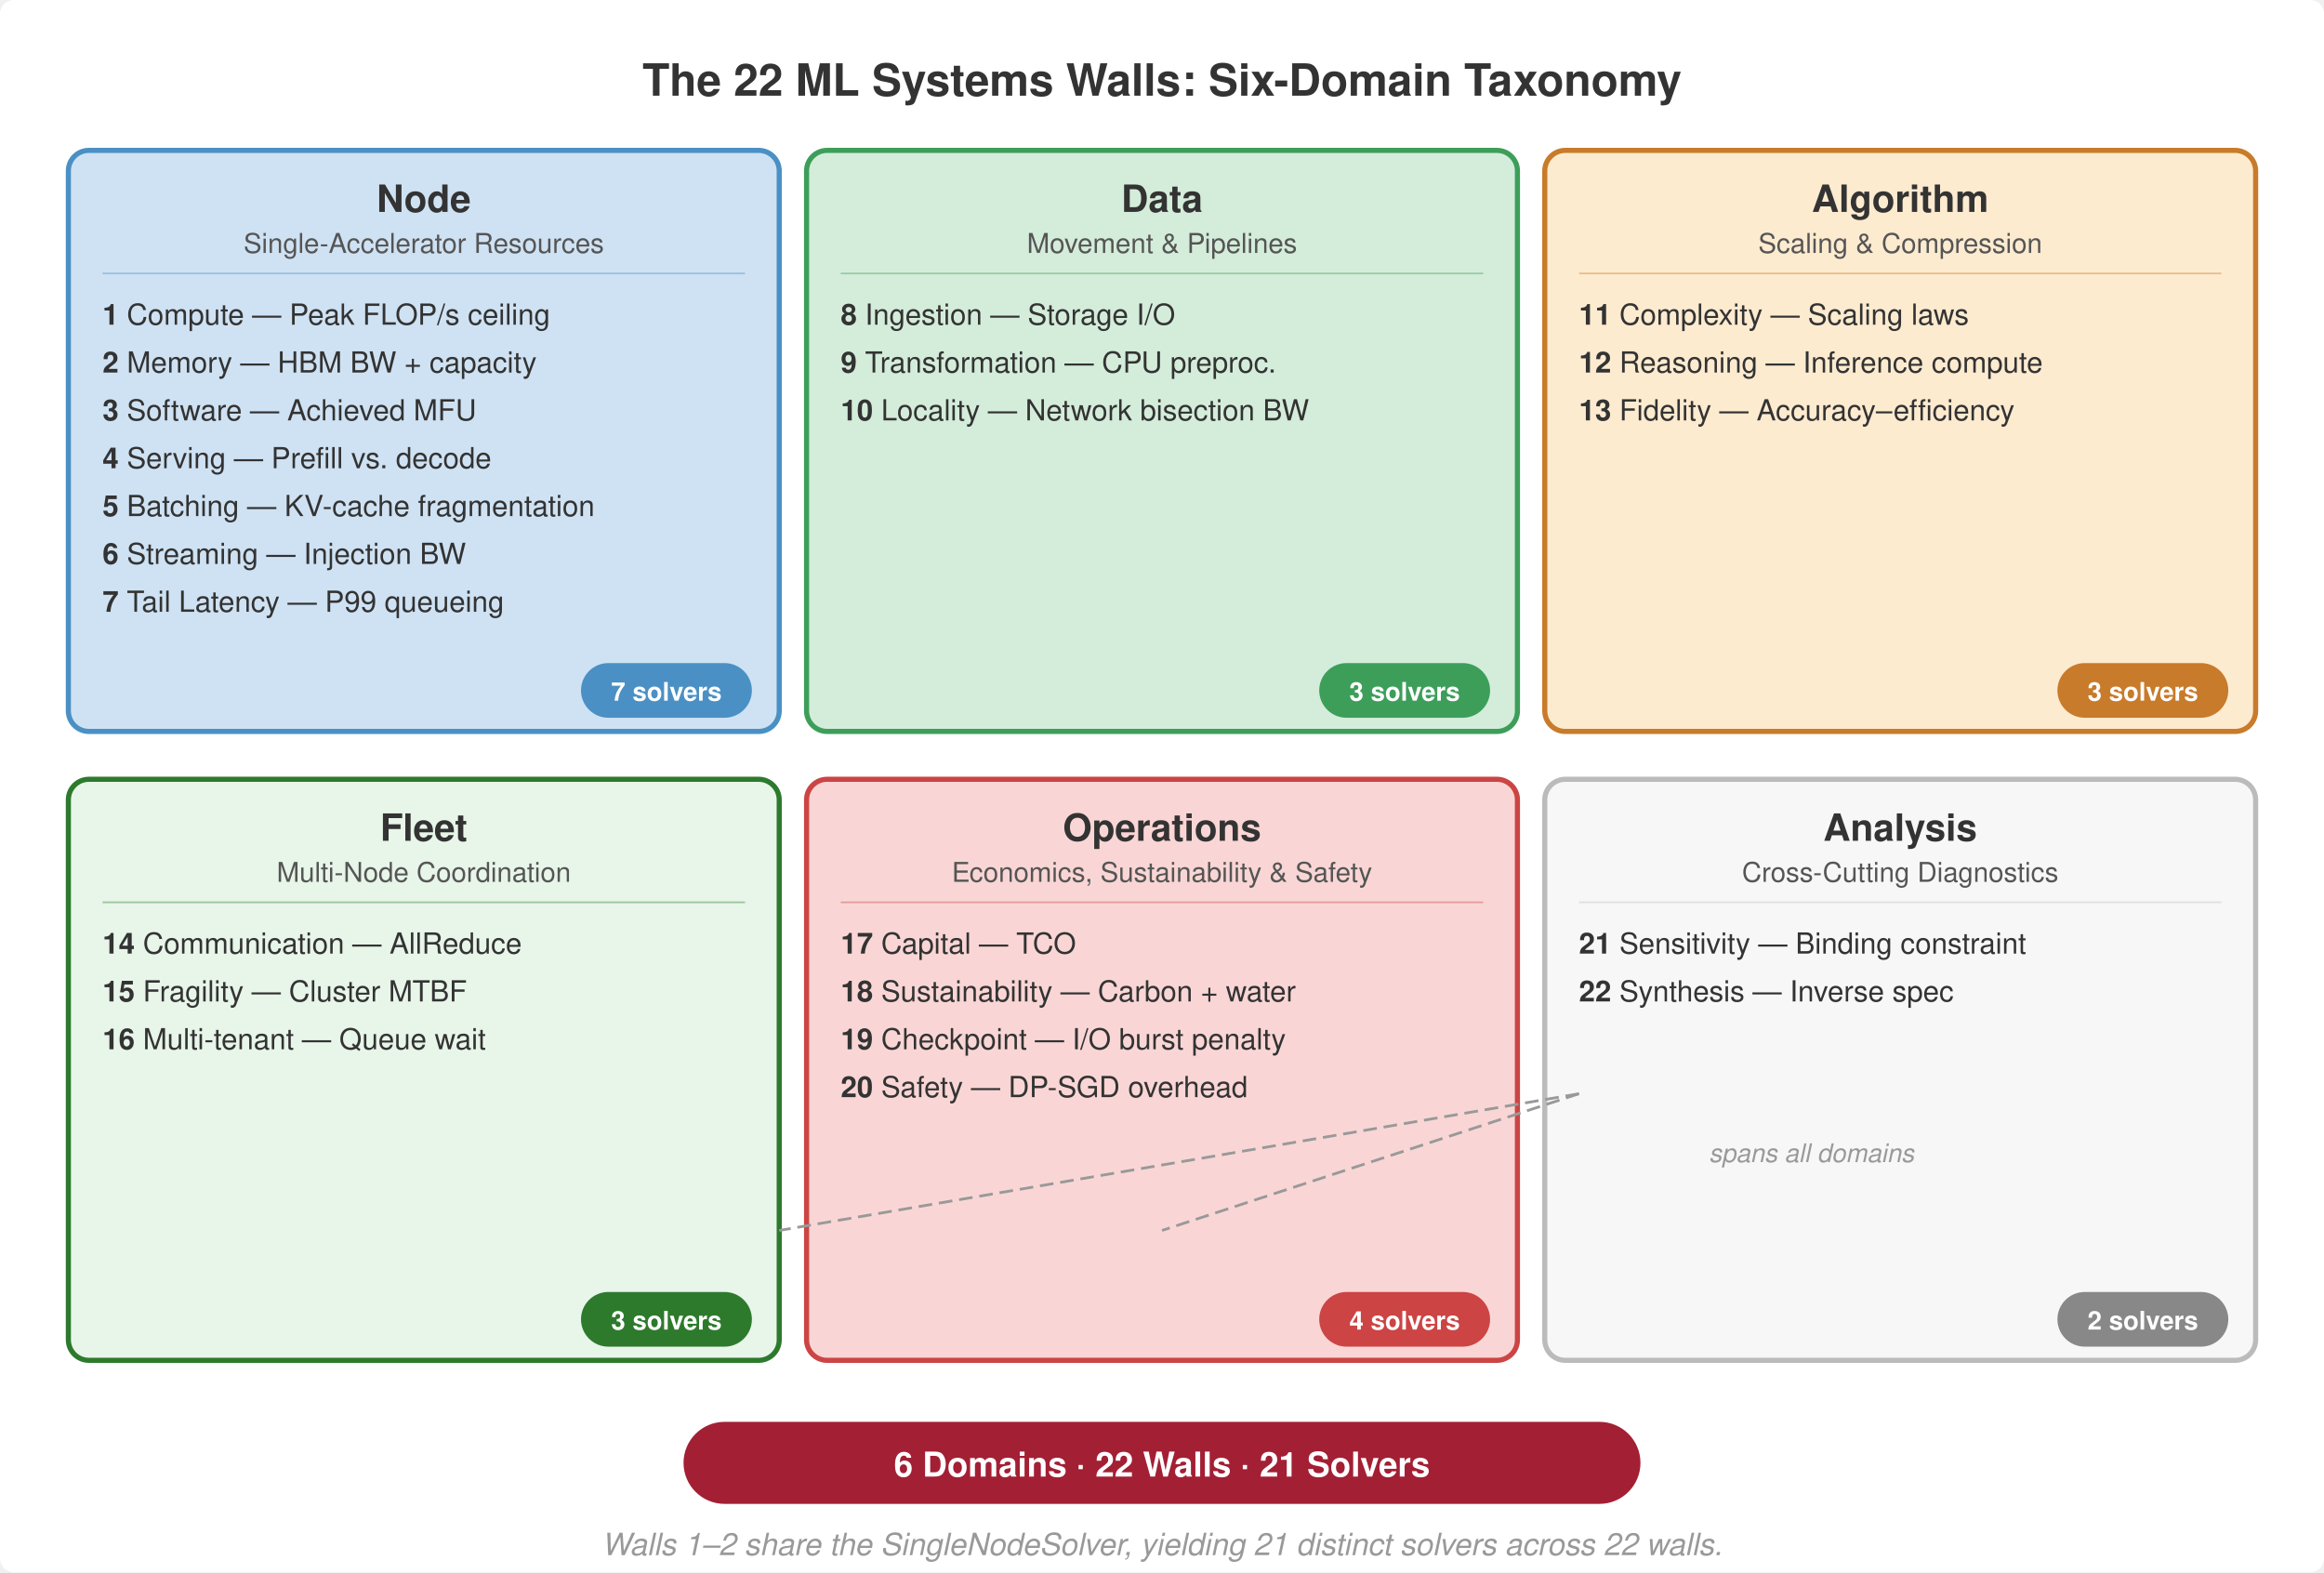
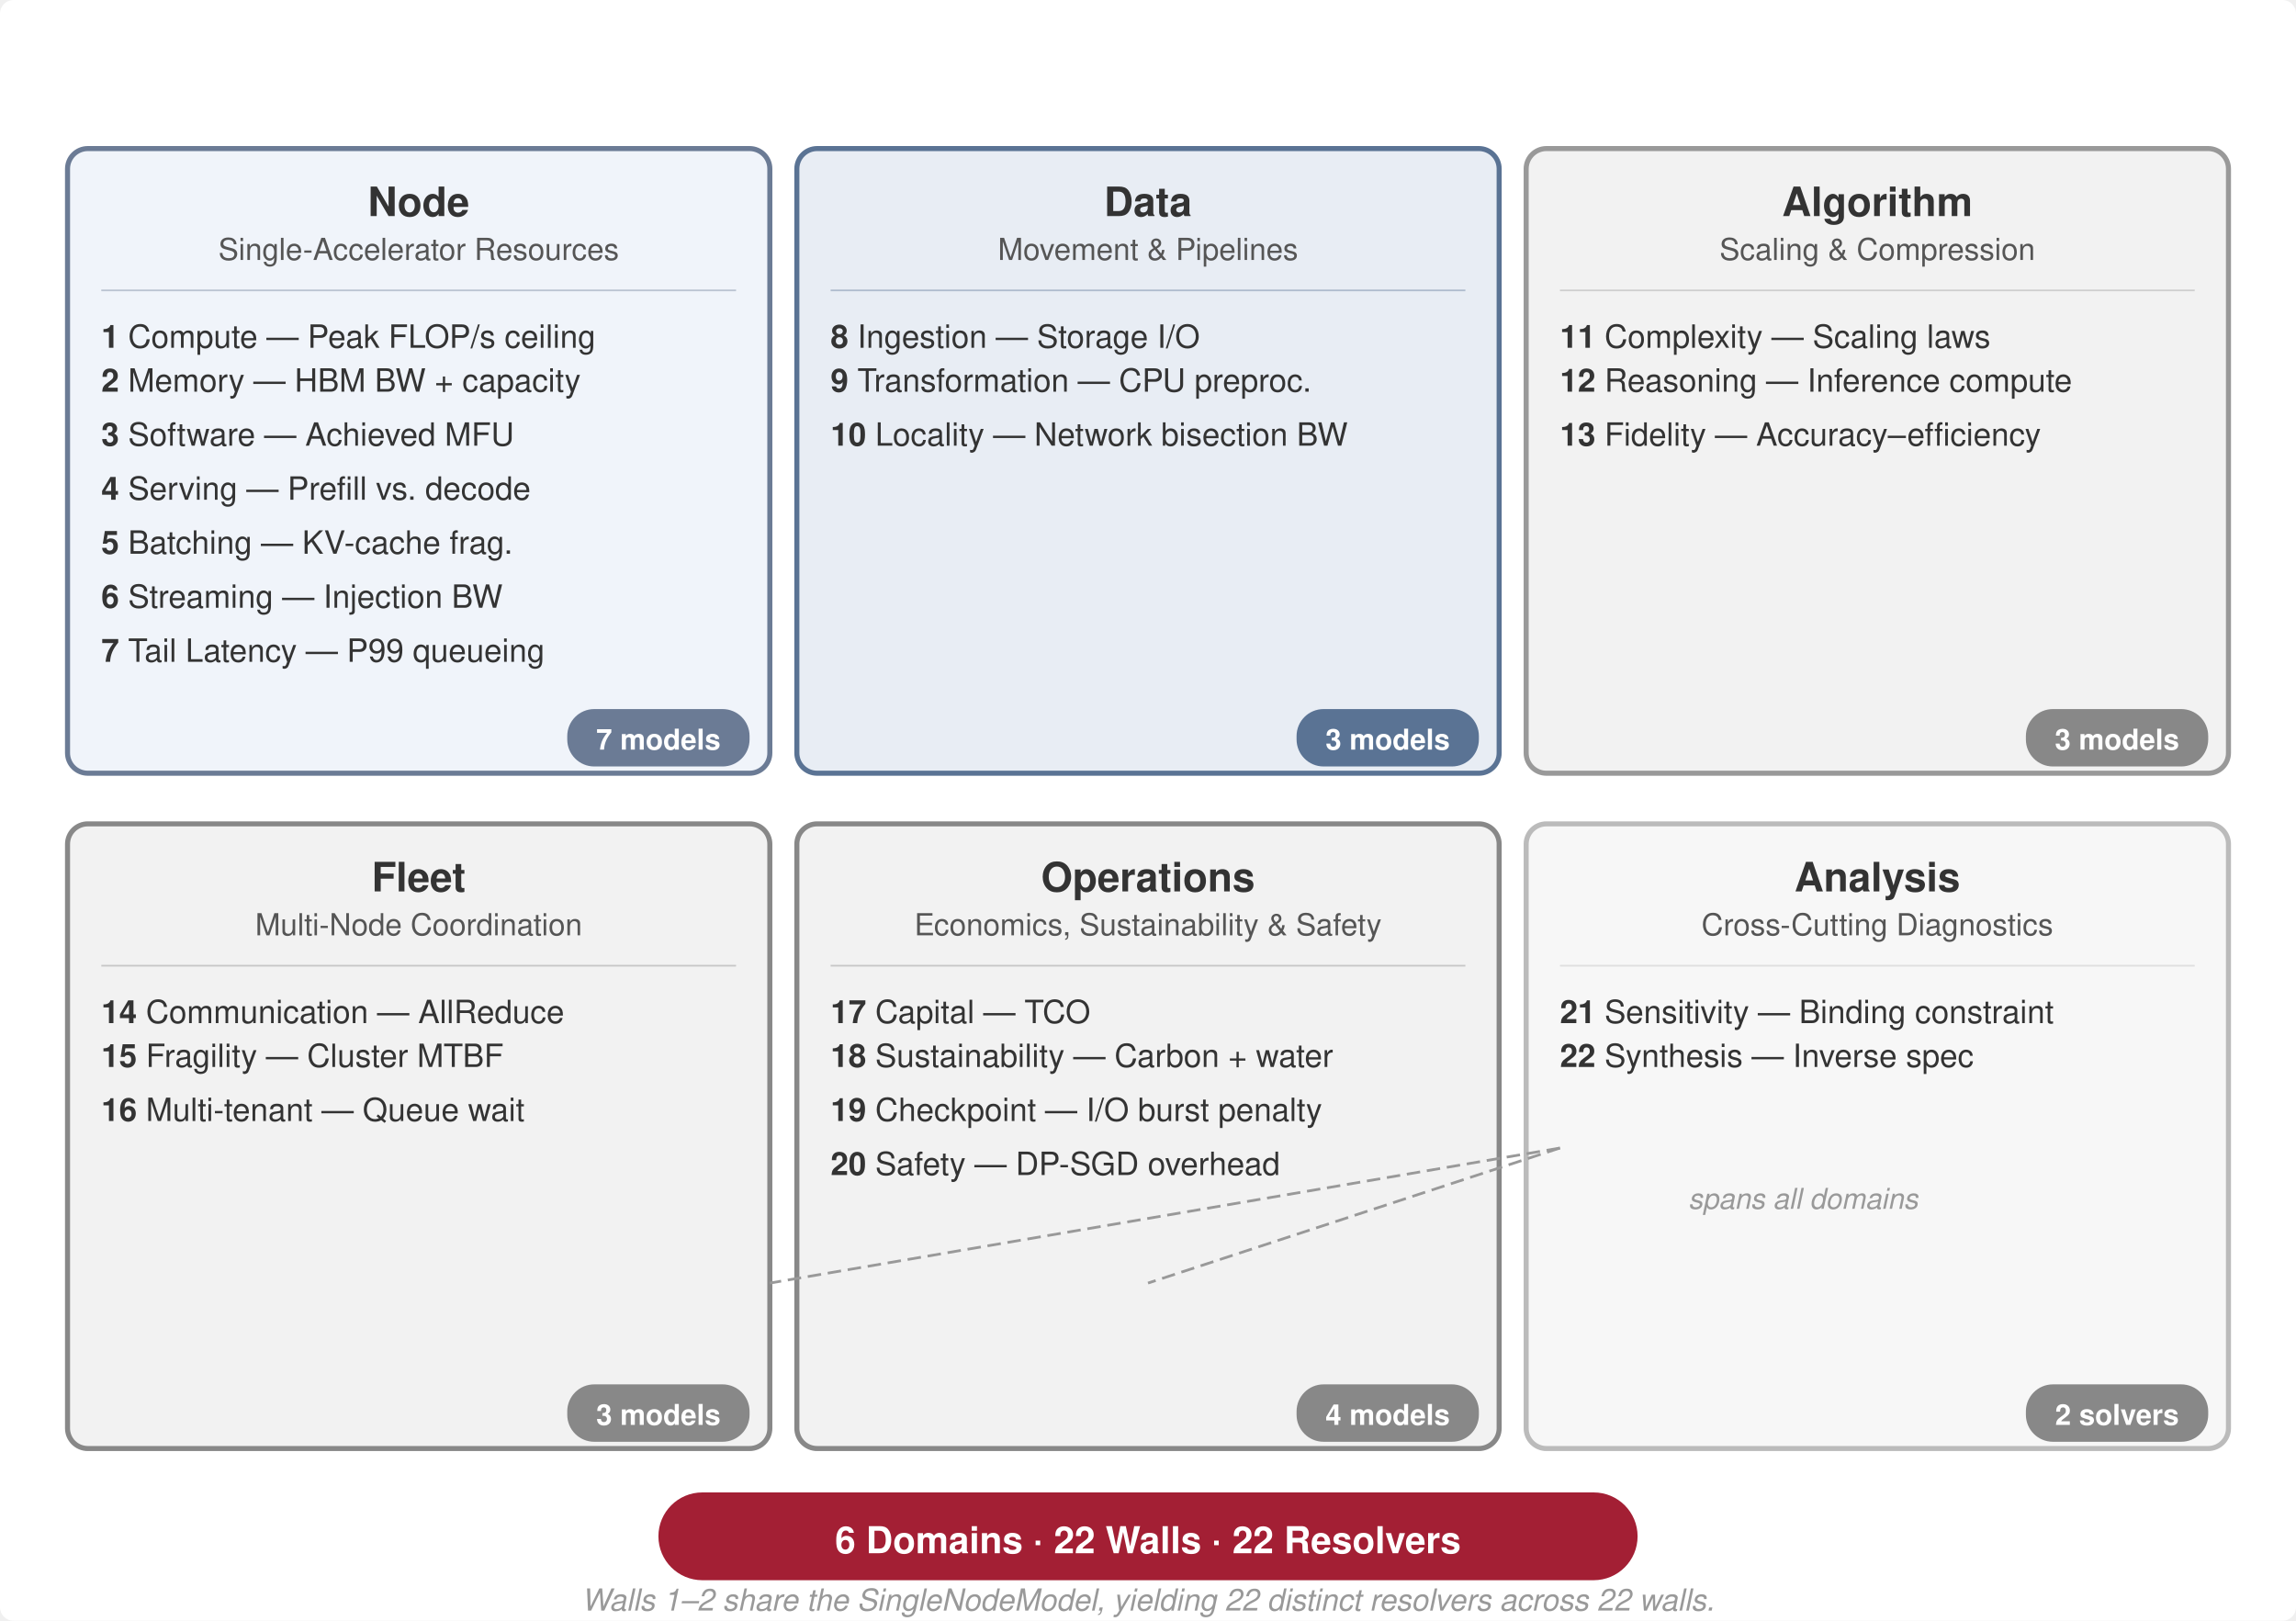
- <svg xmlns="http://www.w3.org/2000/svg" viewBox="0 0 680 460" font-family="Helvetica Neue, Helvetica, Arial, sans-serif">
-   <rect width="680" height="460" fill="#fff" rx="4" />
-   <text x="340" y="28" text-anchor="middle" font-size="13" font-weight="700" fill="#333">The 22 ML Systems Walls: Six-Domain Taxonomy</text>
-   <rect x="20" y="44" width="208" height="170" rx="6" fill="#cfe2f3" stroke="#4a90c4" stroke-width="1.5" />
-   <text x="124" y="62" text-anchor="middle" font-size="11" font-weight="700" fill="#333">Node</text>
-   <text x="124" y="74" text-anchor="middle" font-size="8" fill="#555">Single-Accelerator Resources</text>
-   <line x1="30" y1="80" x2="218" y2="80" stroke="#4a90c4" stroke-width="0.5" opacity="0.4" />
-   <text x="30" y="95" font-size="8.5" fill="#333">
+ <svg xmlns="http://www.w3.org/2000/svg" viewBox="0 0 680 480" font-family="Helvetica Neue, Helvetica, Arial, sans-serif">
+   <rect width="680" height="480" fill="#fff" rx="4" />
+   <rect x="20" y="44" width="208" height="185" rx="6" fill="#f0f4fa" stroke="#6b7b95" stroke-width="1.5" />
+   <text x="124" y="64" text-anchor="middle" font-size="12" font-weight="700" fill="#333">Node</text>
+   <text x="124" y="77" text-anchor="middle" font-size="9" fill="#555">Single-Accelerator Resources</text>
+   <line x1="30" y1="86" x2="218" y2="86" stroke="#6b7b95" stroke-width="0.5" opacity="0.4" />
+   <text x="30" y="103" font-size="9.5" fill="#333">
    <tspan font-weight="700">1</tspan>  Compute — Peak FLOP/s ceiling</text>
-   <text x="30" y="109" font-size="8.5" fill="#333">
+   <text x="30" y="116" font-size="9.5" fill="#333">
    <tspan font-weight="700">2</tspan>  Memory — HBM BW + capacity</text>
-   <text x="30" y="123" font-size="8.5" fill="#333">
+   <text x="30" y="132" font-size="9.5" fill="#333">
    <tspan font-weight="700">3</tspan>  Software — Achieved MFU</text>
-   <text x="30" y="137" font-size="8.5" fill="#333">
+   <text x="30" y="148" font-size="9.5" fill="#333">
    <tspan font-weight="700">4</tspan>  Serving — Prefill vs. decode</text>
-   <text x="30" y="151" font-size="8.5" fill="#333">
-     <tspan font-weight="700">5</tspan>  Batching — KV-cache fragmentation</text>
-   <text x="30" y="165" font-size="8.5" fill="#333">
+   <text x="30" y="164" font-size="9.5" fill="#333">
+     <tspan font-weight="700">5</tspan>  Batching — KV-cache frag.</text>
+   <text x="30" y="180" font-size="9.5" fill="#333">
    <tspan font-weight="700">6</tspan>  Streaming — Injection BW</text>
-   <text x="30" y="179" font-size="8.5" fill="#333">
+   <text x="30" y="196" font-size="9.5" fill="#333">
    <tspan font-weight="700">7</tspan>  Tail Latency — P99 queueing</text>
-   <rect x="170" y="194" width="50" height="16" rx="8" fill="#4a90c4" />
-   <text x="195" y="205" text-anchor="middle" font-size="7.5" font-weight="700" fill="#fff">7 solvers</text>
-   <rect x="236" y="44" width="208" height="170" rx="6" fill="#d4edda" stroke="#3d9e5a" stroke-width="1.5" />
-   <text x="340" y="62" text-anchor="middle" font-size="11" font-weight="700" fill="#333">Data</text>
-   <text x="340" y="74" text-anchor="middle" font-size="8" fill="#555">Movement &amp; Pipelines</text>
-   <line x1="246" y1="80" x2="434" y2="80" stroke="#3d9e5a" stroke-width="0.5" opacity="0.4" />
-   <text x="246" y="95" font-size="8.5" fill="#333">
+   <rect x="168" y="210" width="54" height="17" rx="8" fill="#6b7b95" />
+   <text x="195" y="222" text-anchor="middle" font-size="8.5" font-weight="700" fill="#fff">7 models</text>
+   <rect x="236" y="44" width="208" height="185" rx="6" fill="#e8edf4" stroke="#5a7394" stroke-width="1.5" />
+   <text x="340" y="64" text-anchor="middle" font-size="12" font-weight="700" fill="#333">Data</text>
+   <text x="340" y="77" text-anchor="middle" font-size="9" fill="#555">Movement &amp; Pipelines</text>
+   <line x1="246" y1="86" x2="434" y2="86" stroke="#5a7394" stroke-width="0.5" opacity="0.4" />
+   <text x="246" y="103" font-size="9.5" fill="#333">
    <tspan font-weight="700">8</tspan>  Ingestion — Storage I/O</text>
-   <text x="246" y="109" font-size="8.5" fill="#333">
+   <text x="246" y="116" font-size="9.5" fill="#333">
    <tspan font-weight="700">9</tspan>  Transformation — CPU preproc.</text>
-   <text x="246" y="123" font-size="8.5" fill="#333">
+   <text x="246" y="132" font-size="9.5" fill="#333">
    <tspan font-weight="700">10</tspan>  Locality — Network bisection BW</text>
-   <rect x="386" y="194" width="50" height="16" rx="8" fill="#3d9e5a" />
-   <text x="411" y="205" text-anchor="middle" font-size="7.5" font-weight="700" fill="#fff">3 solvers</text>
-   <rect x="452" y="44" width="208" height="170" rx="6" fill="#fdebd0" stroke="#c87b2a" stroke-width="1.5" />
-   <text x="556" y="62" text-anchor="middle" font-size="11" font-weight="700" fill="#333">Algorithm</text>
-   <text x="556" y="74" text-anchor="middle" font-size="8" fill="#555">Scaling &amp; Compression</text>
-   <line x1="462" y1="80" x2="650" y2="80" stroke="#c87b2a" stroke-width="0.5" opacity="0.4" />
-   <text x="462" y="95" font-size="8.5" fill="#333">
+   <rect x="384" y="210" width="54" height="17" rx="8" fill="#5a7394" />
+   <text x="411" y="222" text-anchor="middle" font-size="8.5" font-weight="700" fill="#fff">3 models</text>
+   <rect x="452" y="44" width="208" height="185" rx="6" fill="#f2f2f2" stroke="#999" stroke-width="1.5" />
+   <text x="556" y="64" text-anchor="middle" font-size="12" font-weight="700" fill="#333">Algorithm</text>
+   <text x="556" y="77" text-anchor="middle" font-size="9" fill="#555">Scaling &amp; Compression</text>
+   <line x1="462" y1="86" x2="650" y2="86" stroke="#999" stroke-width="0.5" opacity="0.4" />
+   <text x="462" y="103" font-size="9.5" fill="#333">
    <tspan font-weight="700">11</tspan>  Complexity — Scaling laws</text>
-   <text x="462" y="109" font-size="8.5" fill="#333">
+   <text x="462" y="116" font-size="9.5" fill="#333">
    <tspan font-weight="700">12</tspan>  Reasoning — Inference compute</text>
-   <text x="462" y="123" font-size="8.5" fill="#333">
+   <text x="462" y="132" font-size="9.5" fill="#333">
    <tspan font-weight="700">13</tspan>  Fidelity — Accuracy–efficiency</text>
-   <rect x="602" y="194" width="50" height="16" rx="8" fill="#c87b2a" />
-   <text x="627" y="205" text-anchor="middle" font-size="7.5" font-weight="700" fill="#fff">3 solvers</text>
-   <rect x="20" y="228" width="208" height="170" rx="6" fill="#e8f5e9" stroke="#2d7a2d" stroke-width="1.5" />
-   <text x="124" y="246" text-anchor="middle" font-size="11" font-weight="700" fill="#333">Fleet</text>
-   <text x="124" y="258" text-anchor="middle" font-size="8" fill="#555">Multi-Node Coordination</text>
-   <line x1="30" y1="264" x2="218" y2="264" stroke="#2d7a2d" stroke-width="0.5" opacity="0.4" />
-   <text x="30" y="279" font-size="8.5" fill="#333">
+   <rect x="600" y="210" width="54" height="17" rx="8" fill="#888" />
+   <text x="627" y="222" text-anchor="middle" font-size="8.5" font-weight="700" fill="#fff">3 models</text>
+   <rect x="20" y="244" width="208" height="185" rx="6" fill="#f2f2f2" stroke="#888" stroke-width="1.5" />
+   <text x="124" y="264" text-anchor="middle" font-size="12" font-weight="700" fill="#333">Fleet</text>
+   <text x="124" y="277" text-anchor="middle" font-size="9" fill="#555">Multi-Node Coordination</text>
+   <line x1="30" y1="286" x2="218" y2="286" stroke="#888" stroke-width="0.5" opacity="0.4" />
+   <text x="30" y="303" font-size="9.5" fill="#333">
    <tspan font-weight="700">14</tspan>  Communication — AllReduce</text>
-   <text x="30" y="293" font-size="8.5" fill="#333">
+   <text x="30" y="316" font-size="9.5" fill="#333">
    <tspan font-weight="700">15</tspan>  Fragility — Cluster MTBF</text>
-   <text x="30" y="307" font-size="8.5" fill="#333">
+   <text x="30" y="332" font-size="9.5" fill="#333">
    <tspan font-weight="700">16</tspan>  Multi-tenant — Queue wait</text>
-   <rect x="170" y="378" width="50" height="16" rx="8" fill="#2d7a2d" />
-   <text x="195" y="389" text-anchor="middle" font-size="7.5" font-weight="700" fill="#fff">3 solvers</text>
-   <rect x="236" y="228" width="208" height="170" rx="6" fill="#f9d6d5" stroke="#c44" stroke-width="1.5" />
-   <text x="340" y="246" text-anchor="middle" font-size="11" font-weight="700" fill="#333">Operations</text>
-   <text x="340" y="258" text-anchor="middle" font-size="8" fill="#555">Economics, Sustainability &amp; Safety</text>
-   <line x1="246" y1="264" x2="434" y2="264" stroke="#c44" stroke-width="0.5" opacity="0.4" />
-   <text x="246" y="279" font-size="8.5" fill="#333">
+   <rect x="168" y="410" width="54" height="17" rx="8" fill="#888" />
+   <text x="195" y="422" text-anchor="middle" font-size="8.5" font-weight="700" fill="#fff">3 models</text>
+   <rect x="236" y="244" width="208" height="185" rx="6" fill="#f2f2f2" stroke="#888" stroke-width="1.5" />
+   <text x="340" y="264" text-anchor="middle" font-size="12" font-weight="700" fill="#333">Operations</text>
+   <text x="340" y="277" text-anchor="middle" font-size="9" fill="#555">Economics, Sustainability &amp; Safety</text>
+   <line x1="246" y1="286" x2="434" y2="286" stroke="#888" stroke-width="0.5" opacity="0.4" />
+   <text x="246" y="303" font-size="9.5" fill="#333">
    <tspan font-weight="700">17</tspan>  Capital — TCO</text>
-   <text x="246" y="293" font-size="8.5" fill="#333">
+   <text x="246" y="316" font-size="9.5" fill="#333">
    <tspan font-weight="700">18</tspan>  Sustainability — Carbon + water</text>
-   <text x="246" y="307" font-size="8.5" fill="#333">
+   <text x="246" y="332" font-size="9.5" fill="#333">
    <tspan font-weight="700">19</tspan>  Checkpoint — I/O burst penalty</text>
-   <text x="246" y="321" font-size="8.5" fill="#333">
+   <text x="246" y="348" font-size="9.5" fill="#333">
    <tspan font-weight="700">20</tspan>  Safety — DP-SGD overhead</text>
-   <rect x="386" y="378" width="50" height="16" rx="8" fill="#c44" />
-   <text x="411" y="389" text-anchor="middle" font-size="7.5" font-weight="700" fill="#fff">4 solvers</text>
-   <rect x="452" y="228" width="208" height="170" rx="6" fill="#f7f7f7" stroke="#bbb" stroke-width="1.5" />
-   <text x="556" y="246" text-anchor="middle" font-size="11" font-weight="700" fill="#333">Analysis</text>
-   <text x="556" y="258" text-anchor="middle" font-size="8" fill="#555">Cross-Cutting Diagnostics</text>
-   <line x1="462" y1="264" x2="650" y2="264" stroke="#bbb" stroke-width="0.5" opacity="0.4" />
-   <text x="462" y="279" font-size="8.5" fill="#333">
+   <rect x="384" y="410" width="54" height="17" rx="8" fill="#888" />
+   <text x="411" y="422" text-anchor="middle" font-size="8.5" font-weight="700" fill="#fff">4 models</text>
+   <rect x="452" y="244" width="208" height="185" rx="6" fill="#f7f7f7" stroke="#bbb" stroke-width="1.5" />
+   <text x="556" y="264" text-anchor="middle" font-size="12" font-weight="700" fill="#333">Analysis</text>
+   <text x="556" y="277" text-anchor="middle" font-size="9" fill="#555">Cross-Cutting Diagnostics</text>
+   <line x1="462" y1="286" x2="650" y2="286" stroke="#bbb" stroke-width="0.5" opacity="0.4" />
+   <text x="462" y="303" font-size="9.5" fill="#333">
    <tspan font-weight="700">21</tspan>  Sensitivity — Binding constraint</text>
-   <text x="462" y="293" font-size="8.5" fill="#333">
+   <text x="462" y="316" font-size="9.5" fill="#333">
    <tspan font-weight="700">22</tspan>  Synthesis — Inverse spec</text>
-   <line x1="462" y1="320" x2="228" y2="360" stroke="#999" stroke-width="0.8" stroke-dasharray="4,2" />
-   <line x1="462" y1="320" x2="340" y2="360" stroke="#999" stroke-width="0.8" stroke-dasharray="4,2" />
-   <text x="500" y="340" font-size="7.5" font-style="italic" fill="#999">spans all domains</text>
-   <rect x="602" y="378" width="50" height="16" rx="8" fill="#888" />
-   <text x="627" y="389" text-anchor="middle" font-size="7.5" font-weight="700" fill="#fff">2 solvers</text>
-   <rect x="200" y="416" width="280" height="24" rx="12" fill="#a31f34" />
-   <text x="340" y="432" text-anchor="middle" font-size="10" font-weight="700" fill="#fff">6 Domains · 22 Walls · 21 Solvers</text>
-   <text x="340" y="455" text-anchor="middle" font-size="9" font-style="italic" fill="#999">Walls 1–2 share the SingleNodeSolver, yielding 21 distinct solvers across 22 walls.</text>
+   <line x1="462" y1="340" x2="228" y2="380" stroke="#999" stroke-width="0.8" stroke-dasharray="4,2" />
+   <line x1="462" y1="340" x2="340" y2="380" stroke="#999" stroke-width="0.8" stroke-dasharray="4,2" />
+   <text x="500" y="358" font-size="8.5" font-style="italic" fill="#999">spans all domains</text>
+   <rect x="600" y="410" width="54" height="17" rx="8" fill="#888" />
+   <text x="627" y="422" text-anchor="middle" font-size="8.5" font-weight="700" fill="#fff">2 solvers</text>
+   <rect x="195" y="442" width="290" height="26" rx="13" fill="#a31f34" />
+   <text x="340" y="460" text-anchor="middle" font-size="11" font-weight="700" fill="#fff">6 Domains · 22 Walls · 22 Resolvers</text>
+   <text x="340" y="477" text-anchor="middle" font-size="9" font-style="italic" fill="#999">Walls 1–2 share the SingleNodeModel, yielding 22 distinct resolvers across 22 walls.</text>
</svg>
